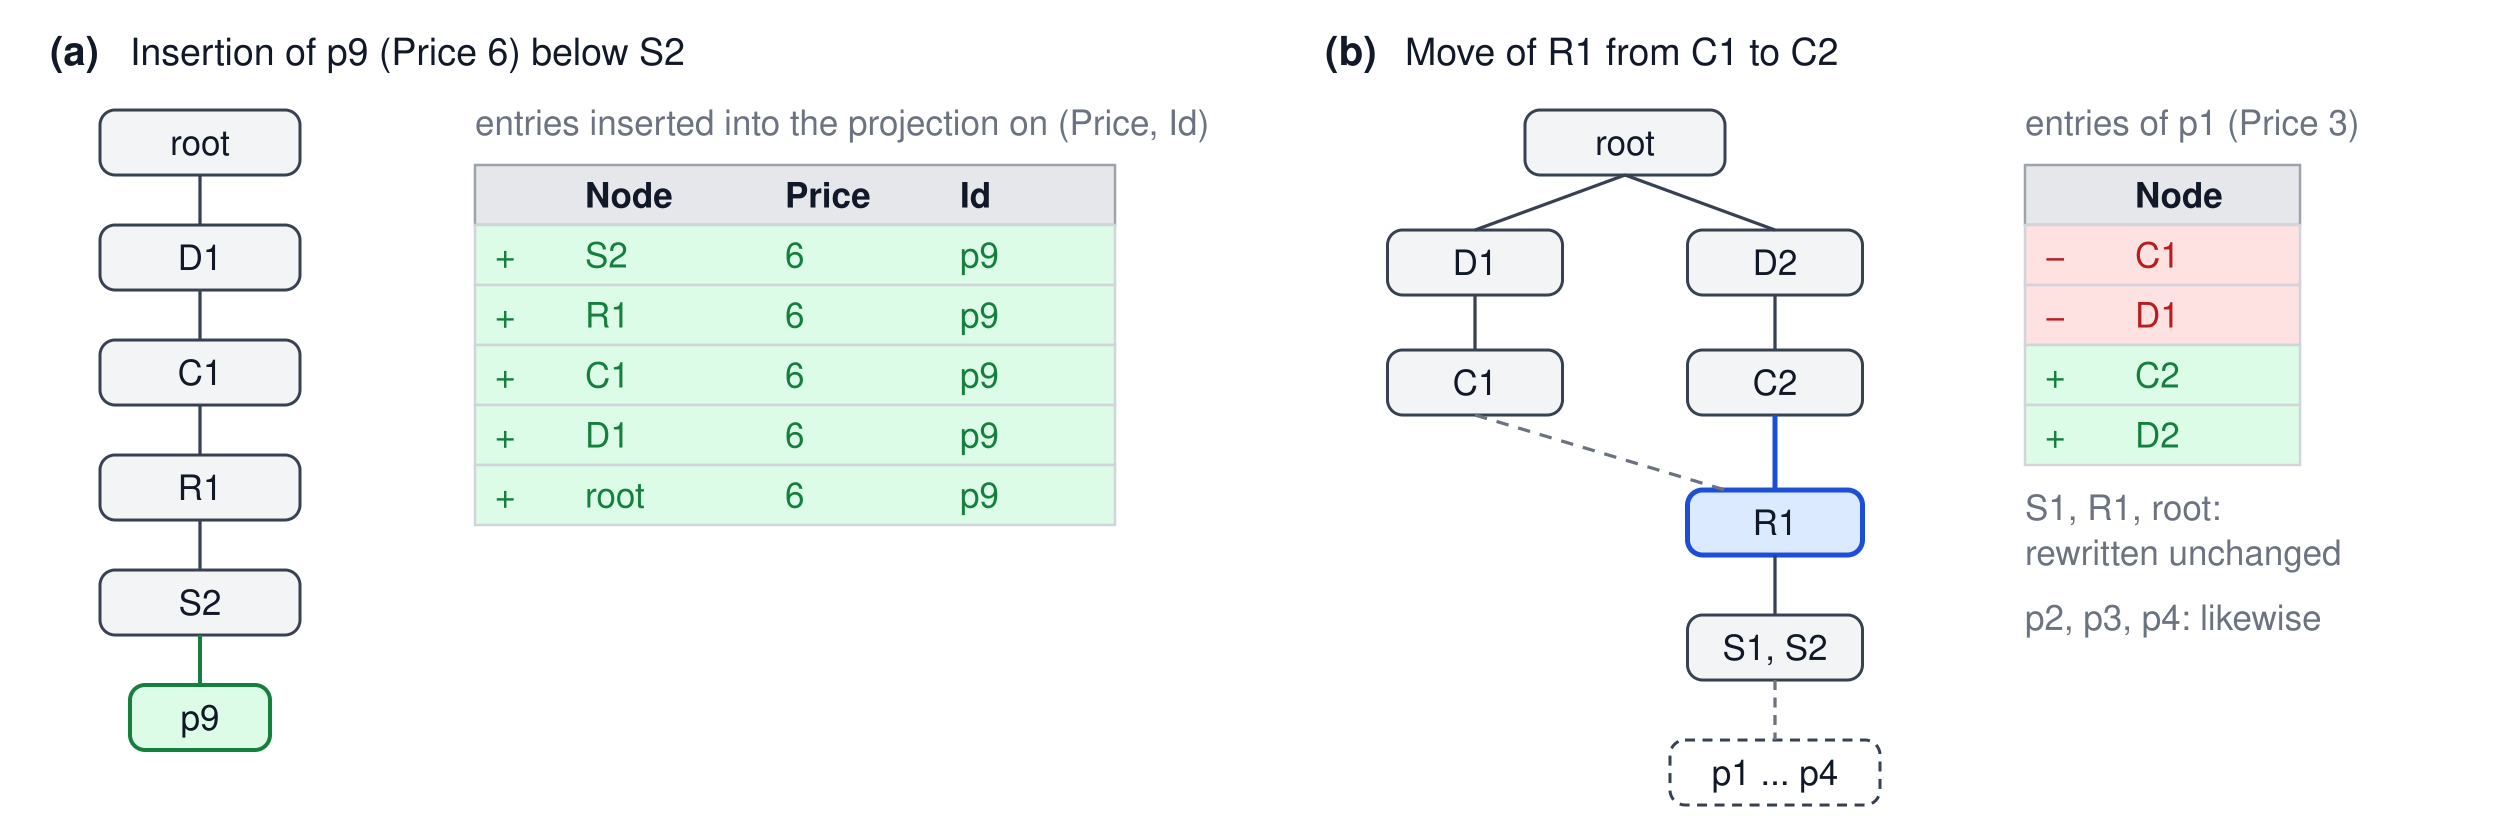
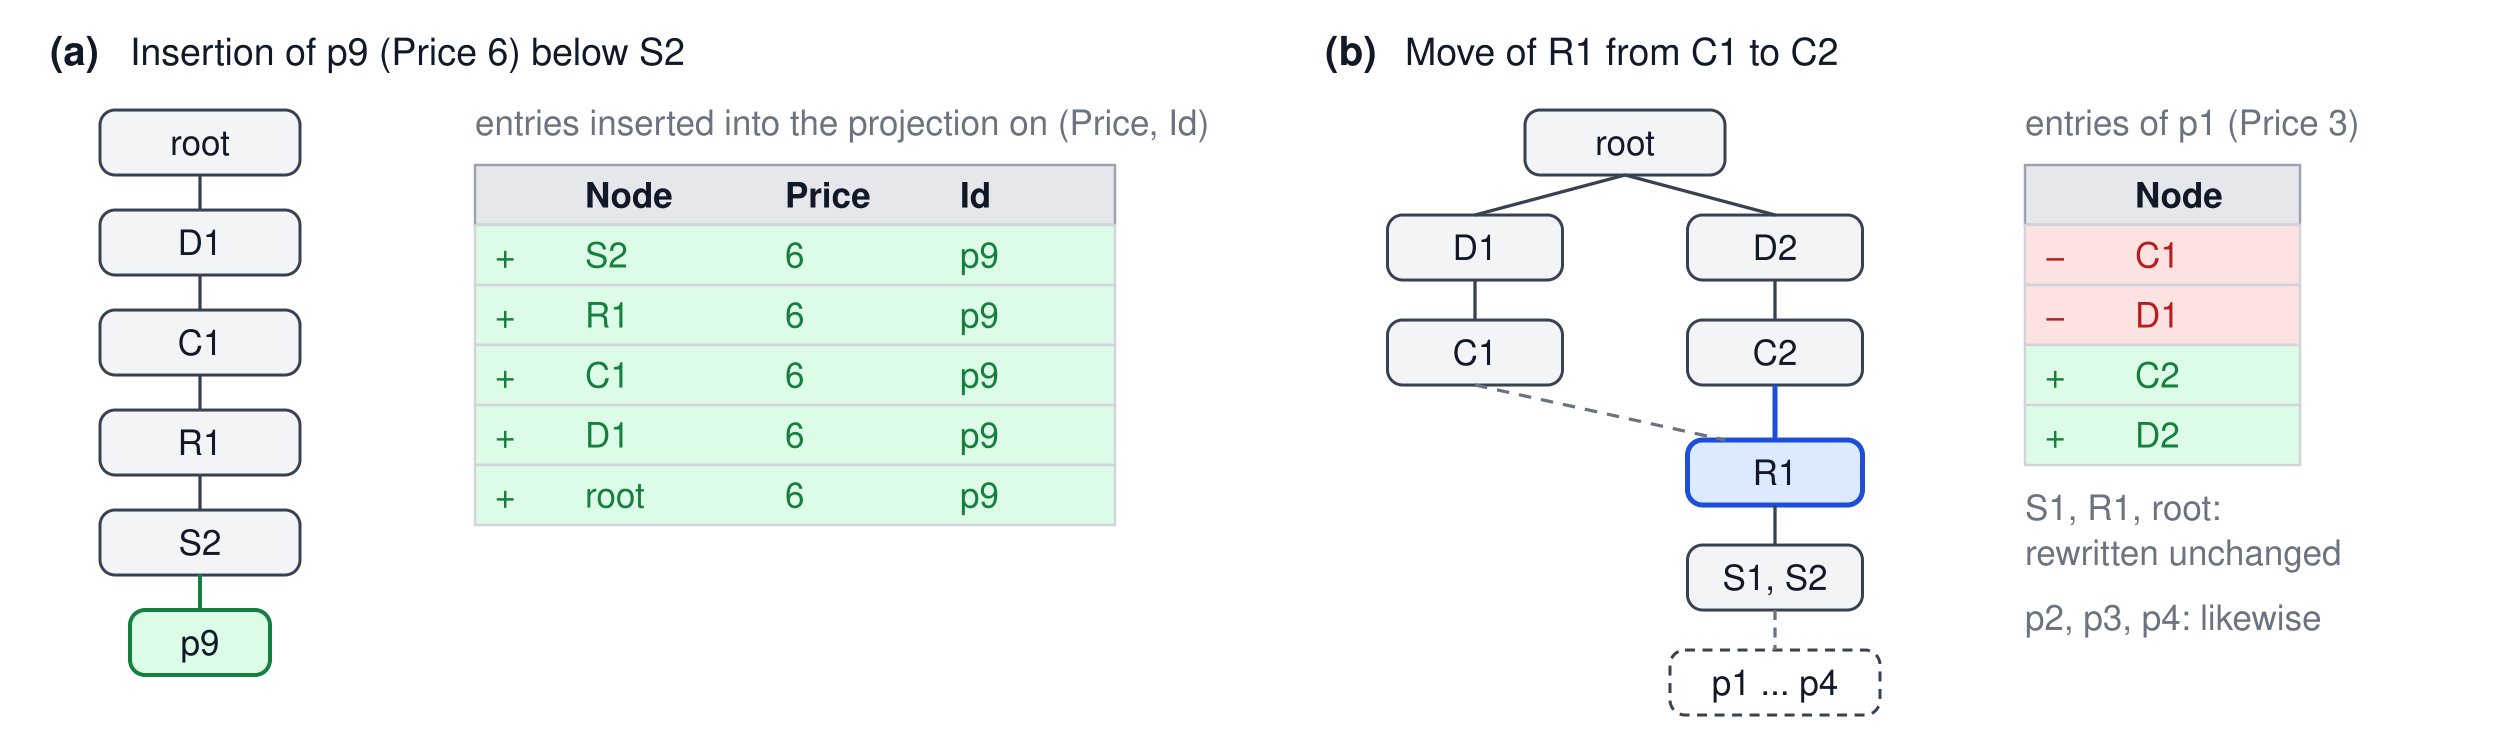
- <svg xmlns="http://www.w3.org/2000/svg" width="1000" height="336" viewBox="0 0 1000 336" font-family="Helvetica, Arial, sans-serif">
+ <svg xmlns="http://www.w3.org/2000/svg" width="1000" height="300" viewBox="0 0 1000 300" font-family="Helvetica, Arial, sans-serif">
  <defs>
    <marker id="arrow" viewBox="0 0 10 10" refX="9" refY="5" markerWidth="7" markerHeight="7" orient="auto-start-reverse">
      <path d="M 0 0 L 10 5 L 0 10 z" fill="#374151" />
    </marker>
  </defs>
-   <rect width="1000" height="336" fill="#ffffff" />
+   <rect width="1000" height="300" fill="#ffffff" />
  <text x="20.0" y="26.0" font-size="16" fill="#111827" text-anchor="start" font-weight="bold" font-style="normal">(a)</text>
  <text x="52.0" y="26.0" font-size="15" fill="#111827" text-anchor="start" font-weight="normal" font-style="normal">Insertion of p9 (Price 6) below S2</text>
  <rect x="40.0" y="44.0" width="80.0" height="26.0" rx="6" fill="#f3f4f6" stroke="#374151" stroke-width="1.2" />
  <text x="80.0" y="62.0" font-size="14" fill="#111827" text-anchor="middle" font-weight="normal" font-style="normal">root</text>
-   <rect x="40.0" y="90.0" width="80.0" height="26.0" rx="6" fill="#f3f4f6" stroke="#374151" stroke-width="1.2" />
-   <text x="80.0" y="108.0" font-size="14" fill="#111827" text-anchor="middle" font-weight="normal" font-style="normal">D1</text>
-   <line x1="80.0" y1="70.0" x2="80.0" y2="90.0" stroke="#374151" stroke-width="1.3" />
-   <rect x="40.0" y="136.0" width="80.0" height="26.0" rx="6" fill="#f3f4f6" stroke="#374151" stroke-width="1.2" />
-   <text x="80.0" y="154.0" font-size="14" fill="#111827" text-anchor="middle" font-weight="normal" font-style="normal">C1</text>
-   <line x1="80.0" y1="116.0" x2="80.0" y2="136.0" stroke="#374151" stroke-width="1.3" />
-   <rect x="40.0" y="182.0" width="80.0" height="26.0" rx="6" fill="#f3f4f6" stroke="#374151" stroke-width="1.2" />
-   <text x="80.0" y="200.0" font-size="14" fill="#111827" text-anchor="middle" font-weight="normal" font-style="normal">R1</text>
-   <line x1="80.0" y1="162.0" x2="80.0" y2="182.0" stroke="#374151" stroke-width="1.3" />
-   <rect x="40.0" y="228.0" width="80.0" height="26.0" rx="6" fill="#f3f4f6" stroke="#374151" stroke-width="1.2" />
-   <text x="80.0" y="246.0" font-size="14" fill="#111827" text-anchor="middle" font-weight="normal" font-style="normal">S2</text>
-   <line x1="80.0" y1="208.0" x2="80.0" y2="228.0" stroke="#374151" stroke-width="1.3" />
-   <rect x="52.0" y="274.0" width="56.0" height="26.0" rx="6" fill="#dcfce7" stroke="#15803d" stroke-width="1.6" />
-   <text x="80.0" y="292.0" font-size="14" fill="#111827" text-anchor="middle" font-weight="normal" font-style="normal">p9</text>
-   <line x1="80.0" y1="254.0" x2="80.0" y2="274.0" stroke="#15803d" stroke-width="1.6" />
+   <rect x="40.0" y="84.0" width="80.0" height="26.0" rx="6" fill="#f3f4f6" stroke="#374151" stroke-width="1.2" />
+   <text x="80.0" y="102.0" font-size="14" fill="#111827" text-anchor="middle" font-weight="normal" font-style="normal">D1</text>
+   <line x1="80.0" y1="70.0" x2="80.0" y2="84.0" stroke="#374151" stroke-width="1.3" />
+   <rect x="40.0" y="124.0" width="80.0" height="26.0" rx="6" fill="#f3f4f6" stroke="#374151" stroke-width="1.2" />
+   <text x="80.0" y="142.0" font-size="14" fill="#111827" text-anchor="middle" font-weight="normal" font-style="normal">C1</text>
+   <line x1="80.0" y1="110.0" x2="80.0" y2="124.0" stroke="#374151" stroke-width="1.3" />
+   <rect x="40.0" y="164.0" width="80.0" height="26.0" rx="6" fill="#f3f4f6" stroke="#374151" stroke-width="1.2" />
+   <text x="80.0" y="182.0" font-size="14" fill="#111827" text-anchor="middle" font-weight="normal" font-style="normal">R1</text>
+   <line x1="80.0" y1="150.0" x2="80.0" y2="164.0" stroke="#374151" stroke-width="1.3" />
+   <rect x="40.0" y="204.0" width="80.0" height="26.0" rx="6" fill="#f3f4f6" stroke="#374151" stroke-width="1.2" />
+   <text x="80.0" y="222.0" font-size="14" fill="#111827" text-anchor="middle" font-weight="normal" font-style="normal">S2</text>
+   <line x1="80.0" y1="190.0" x2="80.0" y2="204.0" stroke="#374151" stroke-width="1.3" />
+   <rect x="52.0" y="244.0" width="56.0" height="26.0" rx="6" fill="#dcfce7" stroke="#15803d" stroke-width="1.6" />
+   <text x="80.0" y="262.0" font-size="14" fill="#111827" text-anchor="middle" font-weight="normal" font-style="normal">p9</text>
+   <line x1="80.0" y1="230.0" x2="80.0" y2="244.0" stroke="#15803d" stroke-width="1.6" />
  <text x="190.0" y="54.0" font-size="14" fill="#6b7280" text-anchor="start" font-weight="normal" font-style="normal">entries inserted into the projection on (Price, Id)</text>
  <rect x="190.0" y="66.0" width="256.0" height="24.0" rx="0" fill="#e5e7eb" stroke="#9ca3af" stroke-width="1" />
  <text x="198.0" y="83.0" font-size="14" fill="#111827" text-anchor="start" font-weight="bold" font-style="normal" />
  <text x="234.0" y="83.0" font-size="14" fill="#111827" text-anchor="start" font-weight="bold" font-style="normal">Node</text>
  <text x="314.0" y="83.0" font-size="14" fill="#111827" text-anchor="start" font-weight="bold" font-style="normal">Price</text>
  <text x="384.0" y="83.0" font-size="14" fill="#111827" text-anchor="start" font-weight="bold" font-style="normal">Id</text>
  <rect x="190.0" y="90.0" width="256.0" height="24.0" rx="0" fill="#dcfce7" stroke="#d1d5db" stroke-width="1" />
  <text x="198.0" y="107.0" font-size="14" fill="#15803d" text-anchor="start" font-weight="normal" font-style="normal">+</text>
  <text x="234.0" y="107.0" font-size="14" fill="#15803d" text-anchor="start" font-weight="normal" font-style="normal">S2</text>
  <text x="314.0" y="107.0" font-size="14" fill="#15803d" text-anchor="start" font-weight="normal" font-style="normal">6</text>
  <text x="384.0" y="107.0" font-size="14" fill="#15803d" text-anchor="start" font-weight="normal" font-style="normal">p9</text>
  <rect x="190.0" y="114.0" width="256.0" height="24.0" rx="0" fill="#dcfce7" stroke="#d1d5db" stroke-width="1" />
  <text x="198.0" y="131.0" font-size="14" fill="#15803d" text-anchor="start" font-weight="normal" font-style="normal">+</text>
  <text x="234.0" y="131.0" font-size="14" fill="#15803d" text-anchor="start" font-weight="normal" font-style="normal">R1</text>
  <text x="314.0" y="131.0" font-size="14" fill="#15803d" text-anchor="start" font-weight="normal" font-style="normal">6</text>
  <text x="384.0" y="131.0" font-size="14" fill="#15803d" text-anchor="start" font-weight="normal" font-style="normal">p9</text>
  <rect x="190.0" y="138.0" width="256.0" height="24.0" rx="0" fill="#dcfce7" stroke="#d1d5db" stroke-width="1" />
  <text x="198.0" y="155.0" font-size="14" fill="#15803d" text-anchor="start" font-weight="normal" font-style="normal">+</text>
  <text x="234.0" y="155.0" font-size="14" fill="#15803d" text-anchor="start" font-weight="normal" font-style="normal">C1</text>
  <text x="314.0" y="155.0" font-size="14" fill="#15803d" text-anchor="start" font-weight="normal" font-style="normal">6</text>
  <text x="384.0" y="155.0" font-size="14" fill="#15803d" text-anchor="start" font-weight="normal" font-style="normal">p9</text>
  <rect x="190.0" y="162.0" width="256.0" height="24.0" rx="0" fill="#dcfce7" stroke="#d1d5db" stroke-width="1" />
  <text x="198.0" y="179.0" font-size="14" fill="#15803d" text-anchor="start" font-weight="normal" font-style="normal">+</text>
  <text x="234.0" y="179.0" font-size="14" fill="#15803d" text-anchor="start" font-weight="normal" font-style="normal">D1</text>
  <text x="314.0" y="179.0" font-size="14" fill="#15803d" text-anchor="start" font-weight="normal" font-style="normal">6</text>
  <text x="384.0" y="179.0" font-size="14" fill="#15803d" text-anchor="start" font-weight="normal" font-style="normal">p9</text>
  <rect x="190.0" y="186.0" width="256.0" height="24.0" rx="0" fill="#dcfce7" stroke="#d1d5db" stroke-width="1" />
  <text x="198.0" y="203.0" font-size="14" fill="#15803d" text-anchor="start" font-weight="normal" font-style="normal">+</text>
  <text x="234.0" y="203.0" font-size="14" fill="#15803d" text-anchor="start" font-weight="normal" font-style="normal">root</text>
  <text x="314.0" y="203.0" font-size="14" fill="#15803d" text-anchor="start" font-weight="normal" font-style="normal">6</text>
  <text x="384.0" y="203.0" font-size="14" fill="#15803d" text-anchor="start" font-weight="normal" font-style="normal">p9</text>
  <text x="530.0" y="26.0" font-size="16" fill="#111827" text-anchor="start" font-weight="bold" font-style="normal">(b)</text>
  <text x="562.0" y="26.0" font-size="15" fill="#111827" text-anchor="start" font-weight="normal" font-style="normal">Move of R1 from C1 to C2</text>
  <rect x="610.0" y="44.0" width="80.0" height="26.0" rx="6" fill="#f3f4f6" stroke="#374151" stroke-width="1.2" />
  <text x="650.0" y="62.0" font-size="14" fill="#111827" text-anchor="middle" font-weight="normal" font-style="normal">root</text>
-   <rect x="555.0" y="92.0" width="70.0" height="26.0" rx="6" fill="#f3f4f6" stroke="#374151" stroke-width="1.2" />
-   <text x="590.0" y="110.0" font-size="14" fill="#111827" text-anchor="middle" font-weight="normal" font-style="normal">D1</text>
-   <line x1="650.0" y1="70.0" x2="590.0" y2="92.0" stroke="#374151" stroke-width="1.3" />
-   <rect x="555.0" y="140.0" width="70.0" height="26.0" rx="6" fill="#f3f4f6" stroke="#374151" stroke-width="1.2" />
-   <text x="590.0" y="158.0" font-size="14" fill="#111827" text-anchor="middle" font-weight="normal" font-style="normal">C1</text>
-   <line x1="590.0" y1="118.0" x2="590.0" y2="140.0" stroke="#374151" stroke-width="1.3" />
-   <rect x="675.0" y="92.0" width="70.0" height="26.0" rx="6" fill="#f3f4f6" stroke="#374151" stroke-width="1.2" />
-   <text x="710.0" y="110.0" font-size="14" fill="#111827" text-anchor="middle" font-weight="normal" font-style="normal">D2</text>
-   <line x1="650.0" y1="70.0" x2="710.0" y2="92.0" stroke="#374151" stroke-width="1.3" />
-   <rect x="675.0" y="140.0" width="70.0" height="26.0" rx="6" fill="#f3f4f6" stroke="#374151" stroke-width="1.2" />
-   <text x="710.0" y="158.0" font-size="14" fill="#111827" text-anchor="middle" font-weight="normal" font-style="normal">C2</text>
-   <line x1="710.0" y1="118.0" x2="710.0" y2="140.0" stroke="#374151" stroke-width="1.3" />
-   <rect x="675.0" y="196.0" width="70.0" height="26.0" rx="6" fill="#dbeafe" stroke="#1d4ed8" stroke-width="2" />
-   <text x="710.0" y="214.0" font-size="14" fill="#111827" text-anchor="middle" font-weight="normal" font-style="normal">R1</text>
-   <line x1="710.0" y1="166.0" x2="710.0" y2="196.0" stroke="#1d4ed8" stroke-width="2" />
-   <line x1="590.0" y1="166.0" x2="690.0" y2="196.0" stroke="#6b7280" stroke-width="1.3" stroke-dasharray="5 4" />
-   <rect x="675.0" y="246.0" width="70.0" height="26.0" rx="6" fill="#f3f4f6" stroke="#374151" stroke-width="1.2" />
-   <text x="710.0" y="264.0" font-size="14" fill="#111827" text-anchor="middle" font-weight="normal" font-style="normal">S1, S2</text>
-   <line x1="710.0" y1="222.0" x2="710.0" y2="246.0" stroke="#374151" stroke-width="1.3" />
-   <rect x="668.0" y="296.0" width="84.0" height="26.0" rx="6" fill="#ffffff" stroke="#374151" stroke-width="1.2" stroke-dasharray="4 3" />
-   <text x="710.0" y="314.0" font-size="14" fill="#111827" text-anchor="middle" font-weight="normal" font-style="normal">p1 ... p4</text>
-   <line x1="710.0" y1="272.0" x2="710.0" y2="296.0" stroke="#6b7280" stroke-width="1.3" stroke-dasharray="4 3" />
+   <rect x="555.0" y="86.0" width="70.0" height="26.0" rx="6" fill="#f3f4f6" stroke="#374151" stroke-width="1.2" />
+   <text x="590.0" y="104.0" font-size="14" fill="#111827" text-anchor="middle" font-weight="normal" font-style="normal">D1</text>
+   <line x1="650.0" y1="70.0" x2="590.0" y2="86.0" stroke="#374151" stroke-width="1.3" />
+   <rect x="555.0" y="128.0" width="70.0" height="26.0" rx="6" fill="#f3f4f6" stroke="#374151" stroke-width="1.2" />
+   <text x="590.0" y="146.0" font-size="14" fill="#111827" text-anchor="middle" font-weight="normal" font-style="normal">C1</text>
+   <line x1="590.0" y1="112.0" x2="590.0" y2="128.0" stroke="#374151" stroke-width="1.3" />
+   <rect x="675.0" y="86.0" width="70.0" height="26.0" rx="6" fill="#f3f4f6" stroke="#374151" stroke-width="1.2" />
+   <text x="710.0" y="104.0" font-size="14" fill="#111827" text-anchor="middle" font-weight="normal" font-style="normal">D2</text>
+   <line x1="650.0" y1="70.0" x2="710.0" y2="86.0" stroke="#374151" stroke-width="1.3" />
+   <rect x="675.0" y="128.0" width="70.0" height="26.0" rx="6" fill="#f3f4f6" stroke="#374151" stroke-width="1.2" />
+   <text x="710.0" y="146.0" font-size="14" fill="#111827" text-anchor="middle" font-weight="normal" font-style="normal">C2</text>
+   <line x1="710.0" y1="112.0" x2="710.0" y2="128.0" stroke="#374151" stroke-width="1.3" />
+   <rect x="675.0" y="176.0" width="70.0" height="26.0" rx="6" fill="#dbeafe" stroke="#1d4ed8" stroke-width="2" />
+   <text x="710.0" y="194.0" font-size="14" fill="#111827" text-anchor="middle" font-weight="normal" font-style="normal">R1</text>
+   <line x1="710.0" y1="154.0" x2="710.0" y2="176.0" stroke="#1d4ed8" stroke-width="2" />
+   <line x1="590.0" y1="154.0" x2="690.0" y2="176.0" stroke="#6b7280" stroke-width="1.3" stroke-dasharray="5 4" />
+   <rect x="675.0" y="218.0" width="70.0" height="26.0" rx="6" fill="#f3f4f6" stroke="#374151" stroke-width="1.2" />
+   <text x="710.0" y="236.0" font-size="14" fill="#111827" text-anchor="middle" font-weight="normal" font-style="normal">S1, S2</text>
+   <line x1="710.0" y1="202.0" x2="710.0" y2="218.0" stroke="#374151" stroke-width="1.3" />
+   <rect x="668.0" y="260.0" width="84.0" height="26.0" rx="6" fill="#ffffff" stroke="#374151" stroke-width="1.2" stroke-dasharray="4 3" />
+   <text x="710.0" y="278.0" font-size="14" fill="#111827" text-anchor="middle" font-weight="normal" font-style="normal">p1 ... p4</text>
+   <line x1="710.0" y1="244.0" x2="710.0" y2="260.0" stroke="#6b7280" stroke-width="1.3" stroke-dasharray="4 3" />
  <text x="810.0" y="54.0" font-size="14" fill="#6b7280" text-anchor="start" font-weight="normal" font-style="normal">entries of p1 (Price 3)</text>
  <rect x="810.0" y="66.0" width="110.0" height="24.0" rx="0" fill="#e5e7eb" stroke="#9ca3af" stroke-width="1" />
  <text x="818.0" y="83.0" font-size="14" fill="#111827" text-anchor="start" font-weight="bold" font-style="normal" />
  <text x="854.0" y="83.0" font-size="14" fill="#111827" text-anchor="start" font-weight="bold" font-style="normal">Node</text>
  <rect x="810.0" y="90.0" width="110.0" height="24.0" rx="0" fill="#fee2e2" stroke="#d1d5db" stroke-width="1" />
  <text x="818.0" y="107.0" font-size="14" fill="#b91c1c" text-anchor="start" font-weight="normal" font-style="normal">−</text>
  <text x="854.0" y="107.0" font-size="14" fill="#b91c1c" text-anchor="start" font-weight="normal" font-style="normal">C1</text>
  <rect x="810.0" y="114.0" width="110.0" height="24.0" rx="0" fill="#fee2e2" stroke="#d1d5db" stroke-width="1" />
  <text x="818.0" y="131.0" font-size="14" fill="#b91c1c" text-anchor="start" font-weight="normal" font-style="normal">−</text>
  <text x="854.0" y="131.0" font-size="14" fill="#b91c1c" text-anchor="start" font-weight="normal" font-style="normal">D1</text>
  <rect x="810.0" y="138.0" width="110.0" height="24.0" rx="0" fill="#dcfce7" stroke="#d1d5db" stroke-width="1" />
  <text x="818.0" y="155.0" font-size="14" fill="#15803d" text-anchor="start" font-weight="normal" font-style="normal">+</text>
  <text x="854.0" y="155.0" font-size="14" fill="#15803d" text-anchor="start" font-weight="normal" font-style="normal">C2</text>
  <rect x="810.0" y="162.0" width="110.0" height="24.0" rx="0" fill="#dcfce7" stroke="#d1d5db" stroke-width="1" />
  <text x="818.0" y="179.0" font-size="14" fill="#15803d" text-anchor="start" font-weight="normal" font-style="normal">+</text>
  <text x="854.0" y="179.0" font-size="14" fill="#15803d" text-anchor="start" font-weight="normal" font-style="normal">D2</text>
  <text x="810.0" y="208.0" font-size="14" fill="#6b7280" text-anchor="start" font-weight="normal" font-style="normal">S1, R1, root:</text>
  <text x="810.0" y="226.0" font-size="14" fill="#6b7280" text-anchor="start" font-weight="normal" font-style="normal">rewritten unchanged</text>
  <text x="810.0" y="252.0" font-size="14" fill="#6b7280" text-anchor="start" font-weight="normal" font-style="normal">p2, p3, p4: likewise</text>
</svg>
